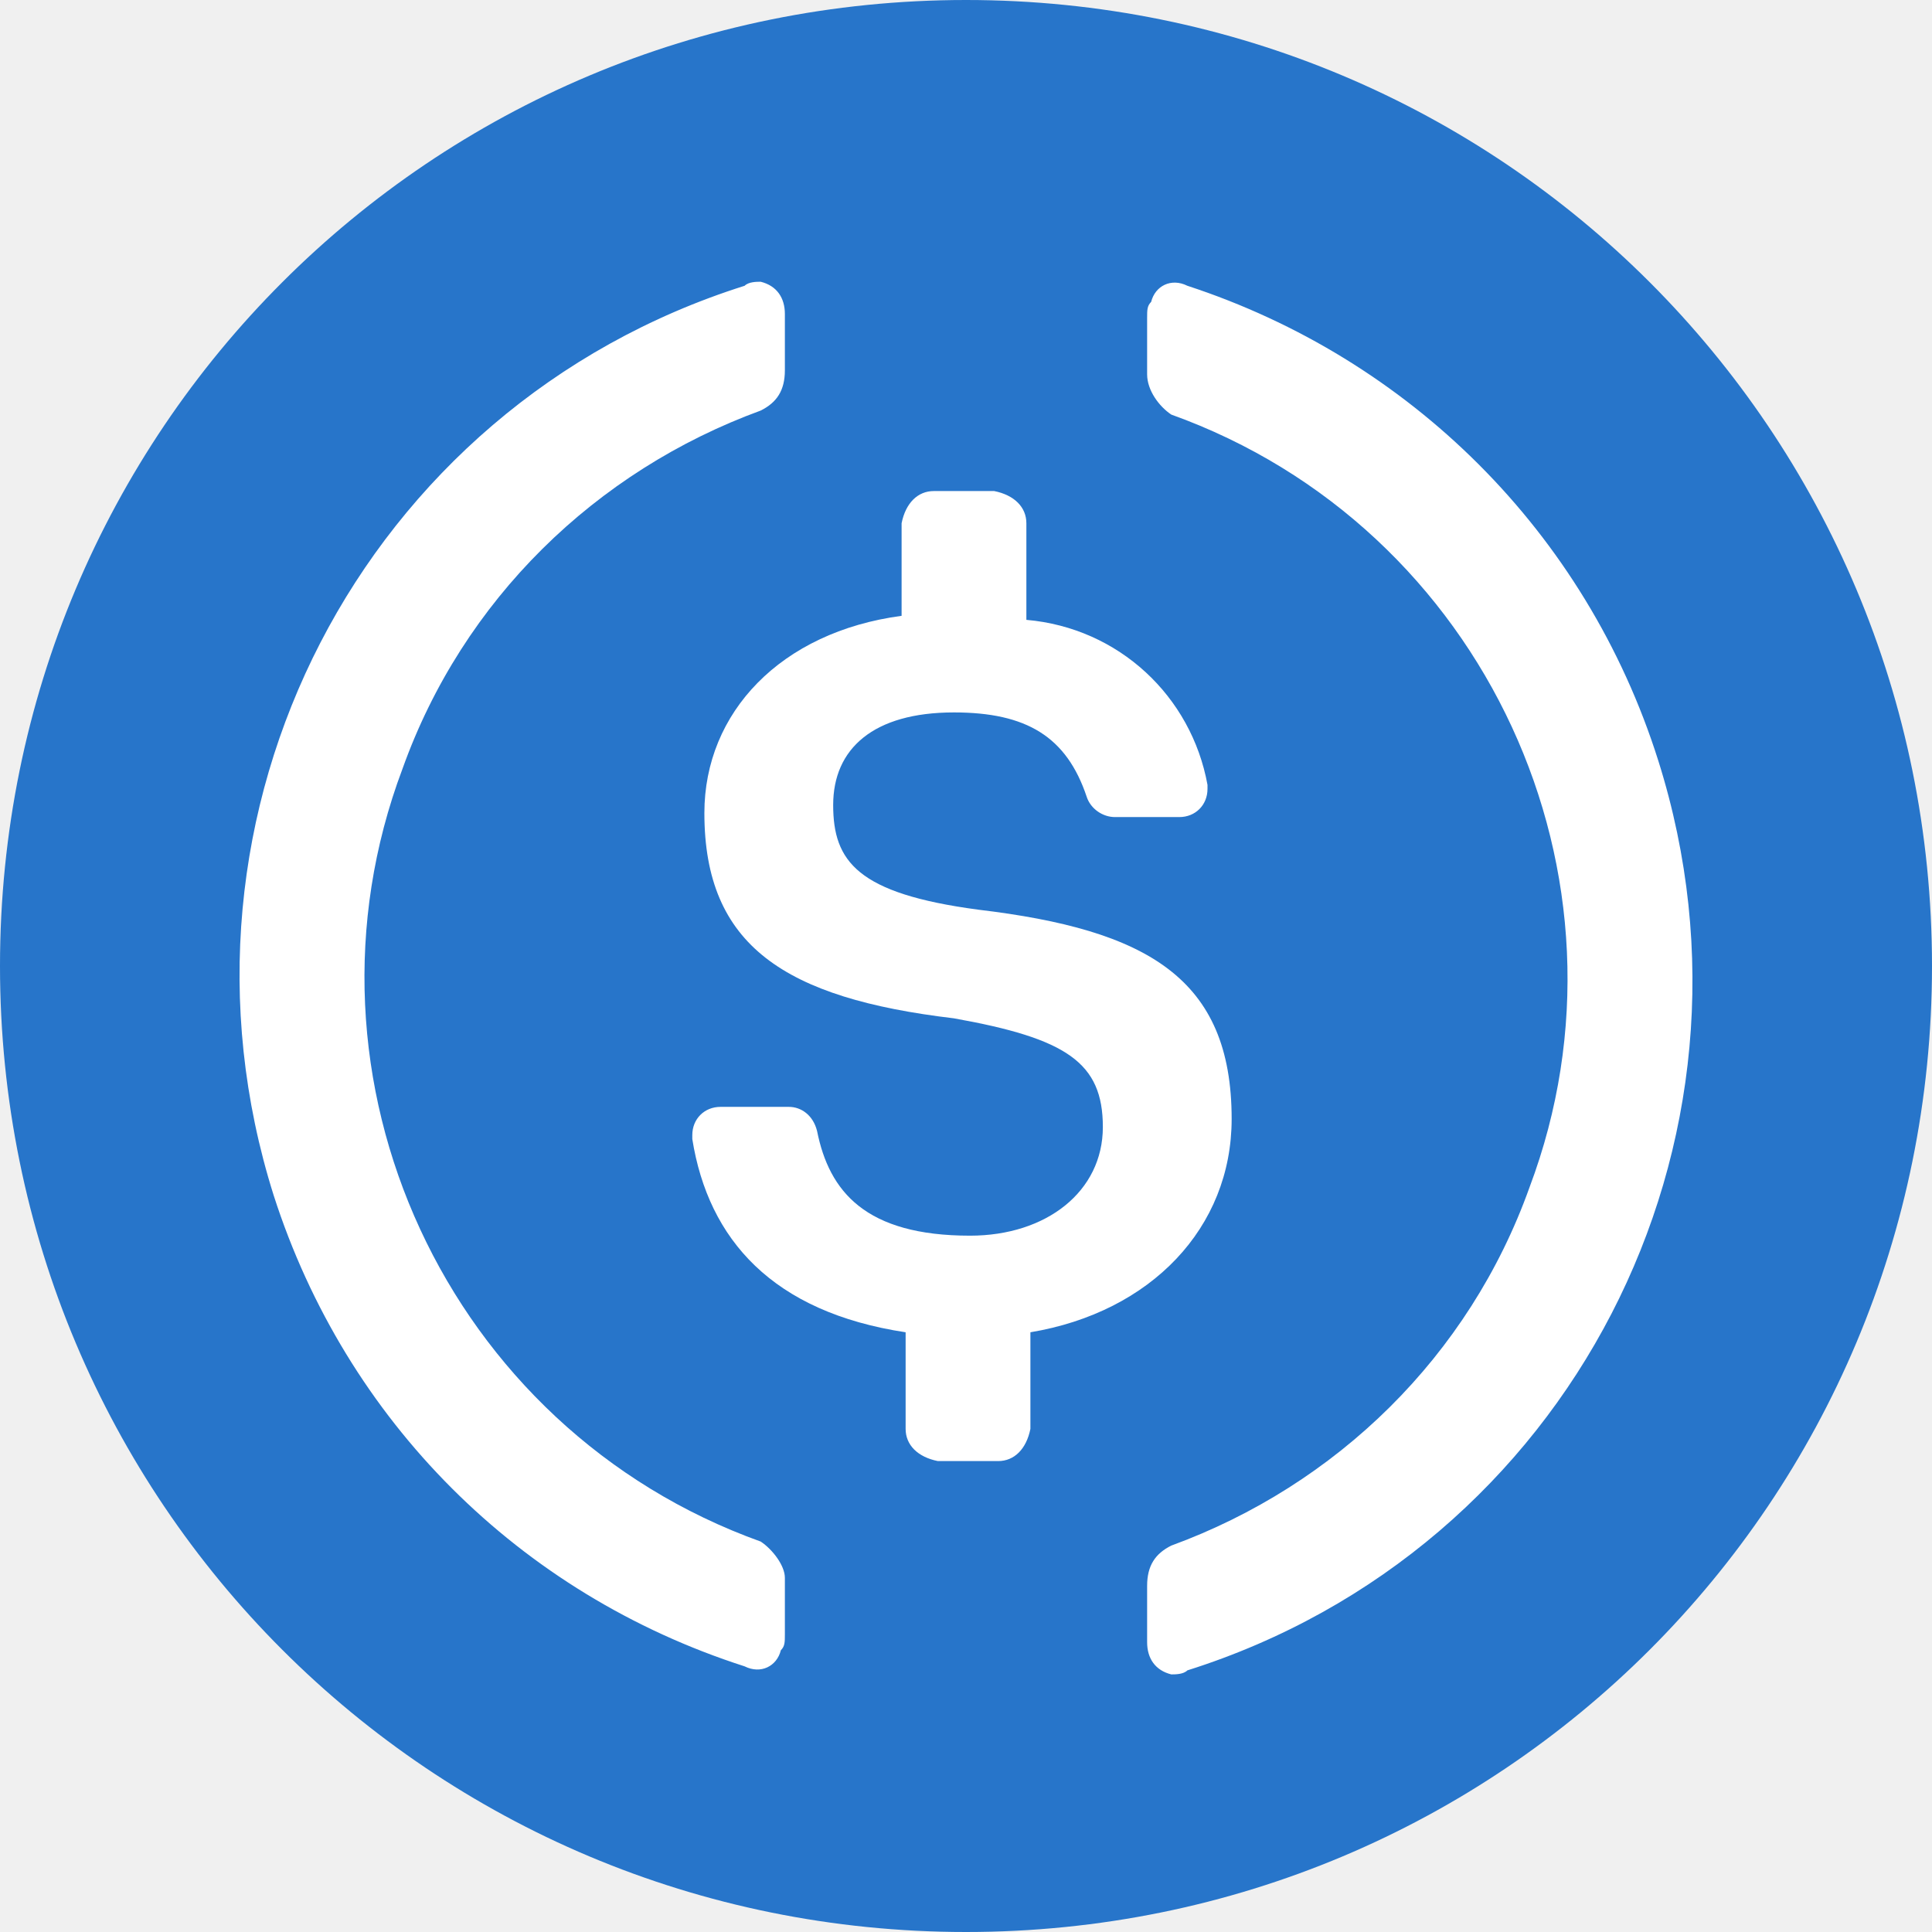
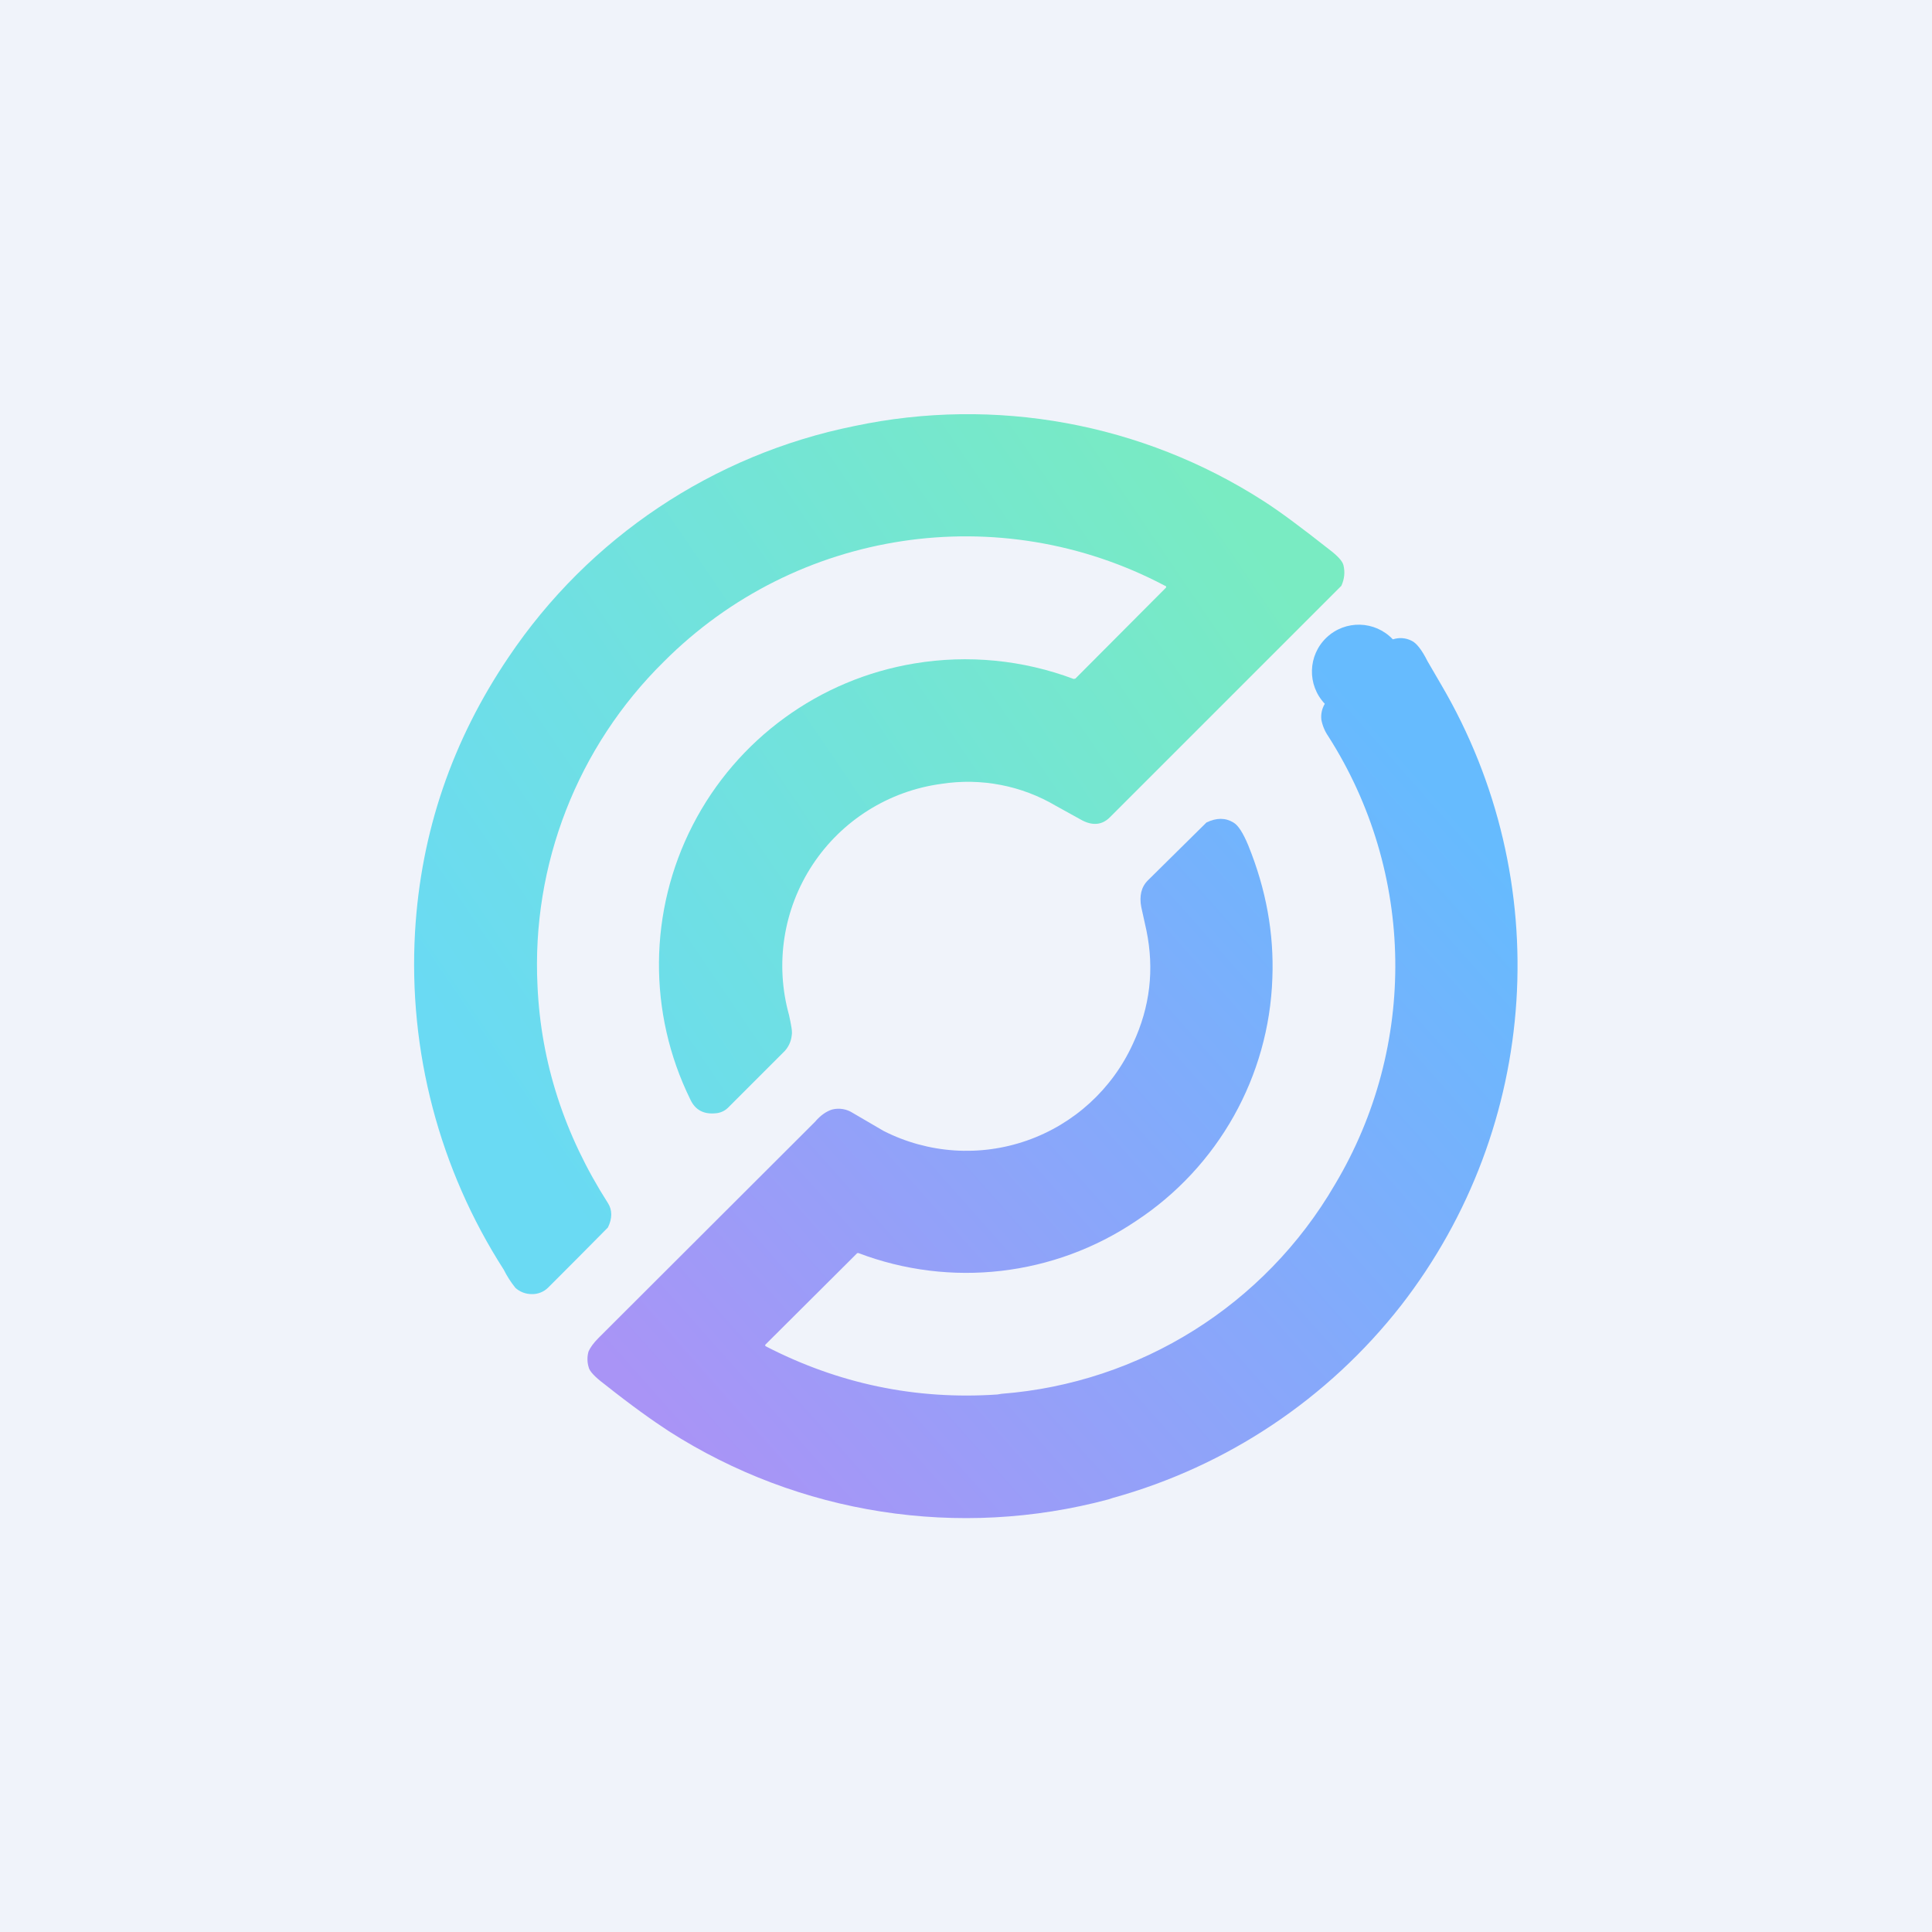
- <svg xmlns="http://www.w3.org/2000/svg" data-name="86977684-12db-4850-8f30-233a7c267d11" viewBox="0 0 2000 2000">
-   <path d="M1000 2000c554.17 0 1000-445.83 1000-1000S1554.17 0 1000 0 0 445.83 0 1000s445.83 1000 1000 1000z" fill="#2775ca" />
-   <path d="M1275 1158.33c0-145.83-87.5-195.83-262.5-216.66-125-16.67-150-50-150-108.34s41.67-95.83 125-95.83c75 0 116.67 25 137.5 87.5 4.17 12.5 16.67 20.83 29.17 20.83h66.66c16.67 0 29.17-12.5 29.17-29.16v-4.17c-16.67-91.67-91.67-162.5-187.5-170.83v-100c0-16.67-12.5-29.17-33.33-33.34h-62.5c-16.67 0-29.17 12.5-33.34 33.34v95.83c-125 16.67-204.16 100-204.16 204.17 0 137.5 83.33 191.66 258.33 212.5 116.67 20.83 154.17 45.83 154.17 112.5s-58.34 112.5-137.5 112.5c-108.34 0-145.84-45.84-158.34-108.34-4.16-16.66-16.66-25-29.16-25h-70.84c-16.66 0-29.16 12.5-29.16 29.17v4.17c16.66 104.16 83.33 179.16 220.83 200v100c0 16.66 12.5 29.16 33.33 33.33h62.5c16.67 0 29.17-12.5 33.34-33.33v-100c125-20.84 208.33-108.34 208.33-220.84z" fill="#fff" />
-   <path d="M787.5 1595.83c-325-116.66-491.67-479.16-370.83-800 62.5-175 200-308.33 370.83-370.83 16.67-8.33 25-20.83 25-41.67V325c0-16.67-8.33-29.17-25-33.33-4.17 0-12.5 0-16.67 4.16-395.83 125-612.5 545.84-487.5 941.67 75 233.33 254.17 412.5 487.5 487.5 16.67 8.33 33.34 0 37.5-16.67 4.17-4.16 4.17-8.33 4.17-16.66v-58.34c0-12.5-12.5-29.16-25-37.5zM1229.17 295.83c-16.67-8.33-33.34 0-37.5 16.67-4.17 4.17-4.17 8.33-4.17 16.67v58.33c0 16.67 12.5 33.33 25 41.67 325 116.66 491.67 479.16 370.83 800-62.5 175-200 308.33-370.83 370.83-16.67 8.33-25 20.83-25 41.67V1700c0 16.67 8.33 29.17 25 33.33 4.17 0 12.5 0 16.67-4.16 395.83-125 612.5-545.84 487.5-941.67-75-237.5-258.34-416.67-487.5-491.67z" fill="#fff" />
+ <svg xmlns="http://www.w3.org/2000/svg" width="56" height="56" viewBox="0 0 56 56">
+   <path fill="#F0F3FA" d="M0 0h56v56H0z" />
+   <path d="M33.77 16.98a12.36 12.36 0 0 0-14.53 2.2 12.33 12.33 0 0 0-3.66 9.4c.1 2.22.78 4.32 2.04 6.29.13.2.13.45 0 .71a311.81 311.81 0 0 1-1.73 1.74.65.65 0 0 1-.48.19.7.7 0 0 1-.47-.18 2.94 2.94 0 0 1-.34-.53 16.39 16.39 0 0 1-2.57-9.79c.17-2.9 1.08-5.55 2.71-7.96a15.86 15.86 0 0 1 10.02-6.7 15.86 15.86 0 0 1 11.86 2.17c.47.3 1.1.77 1.9 1.4.25.19.39.34.42.46.05.2.03.4-.06.6l-.04.04-6.67 6.67c-.22.22-.49.25-.8.09l-.76-.42a5.01 5.01 0 0 0-3.32-.64 5.32 5.32 0 0 0-4.42 6.7c.06.28.1.47.08.58a.79.79 0 0 1-.25.51l-1.6 1.6a.57.57 0 0 1-.37.16c-.34.03-.58-.1-.72-.4a8.85 8.85 0 0 1 6.5-12.64 8.94 8.94 0 0 1 4.61.45l.05-.01 2.61-2.62c.03-.02.03-.05 0-.07Z" fill="url(#a)" />
+   <path d="M40.38 18.53a.7.7 0 0 1 .53.04c.14.06.3.26.47.6l.39.67a16.07 16.07 0 0 1-1.16 18 16.04 16.04 0 0 1-8.36 5.58l-.12.04a15.98 15.98 0 0 1-12.75-1.98c-.46-.3-1.08-.74-1.86-1.36-.28-.21-.44-.38-.46-.5a.8.8 0 0 1 0-.45c.05-.11.14-.24.29-.39l6.27-6.26c.17-.2.34-.31.5-.36a.76.76 0 0 1 .6.1 94 94 0 0 1 .89.52 5.3 5.3 0 0 0 7.23-2.53c.5-1.07.62-2.16.39-3.28l-.15-.68c-.06-.32 0-.58.19-.77a552.67 552.67 0 0 1 1.7-1.68c.29-.14.55-.14.78 0 .14.08.28.3.43.66.52 1.28.75 2.56.7 3.85a8.78 8.78 0 0 1-3.95 7.04 8.8 8.8 0 0 1-8.05.93c-.02 0-.04 0-.05.02l-2.64 2.63c-.02.02-.01.03 0 .05 2.11 1.09 4.35 1.56 6.72 1.4l.12-.02a12.27 12.27 0 0 0 9.66-6.06 12.36 12.36 0 0 0-.19-13 1.26 1.26 0 0 1-.2-.48.74.74 0 0 1 .1-.46 1.24 1.24 0 0 1 1.97-1.87Z" fill="url(#b)" />
+   <defs>
+     <linearGradient id="a" x1="36.58" y1="15.9" x2="13.96" y2="31.27" gradientUnits="userSpaceOnUse">
+       <stop stop-color="#79EBC2" />
+       <stop offset="1" stop-color="#6ADAF3" />
+     </linearGradient>
+     <linearGradient id="b" x1="40.99" y1="22.16" x2="19.37" y2="41.37" gradientUnits="userSpaceOnUse">
+       <stop stop-color="#66BBFE" />
+       <stop offset="1" stop-color="#A994F6" />
+     </linearGradient>
+   </defs>
</svg>
